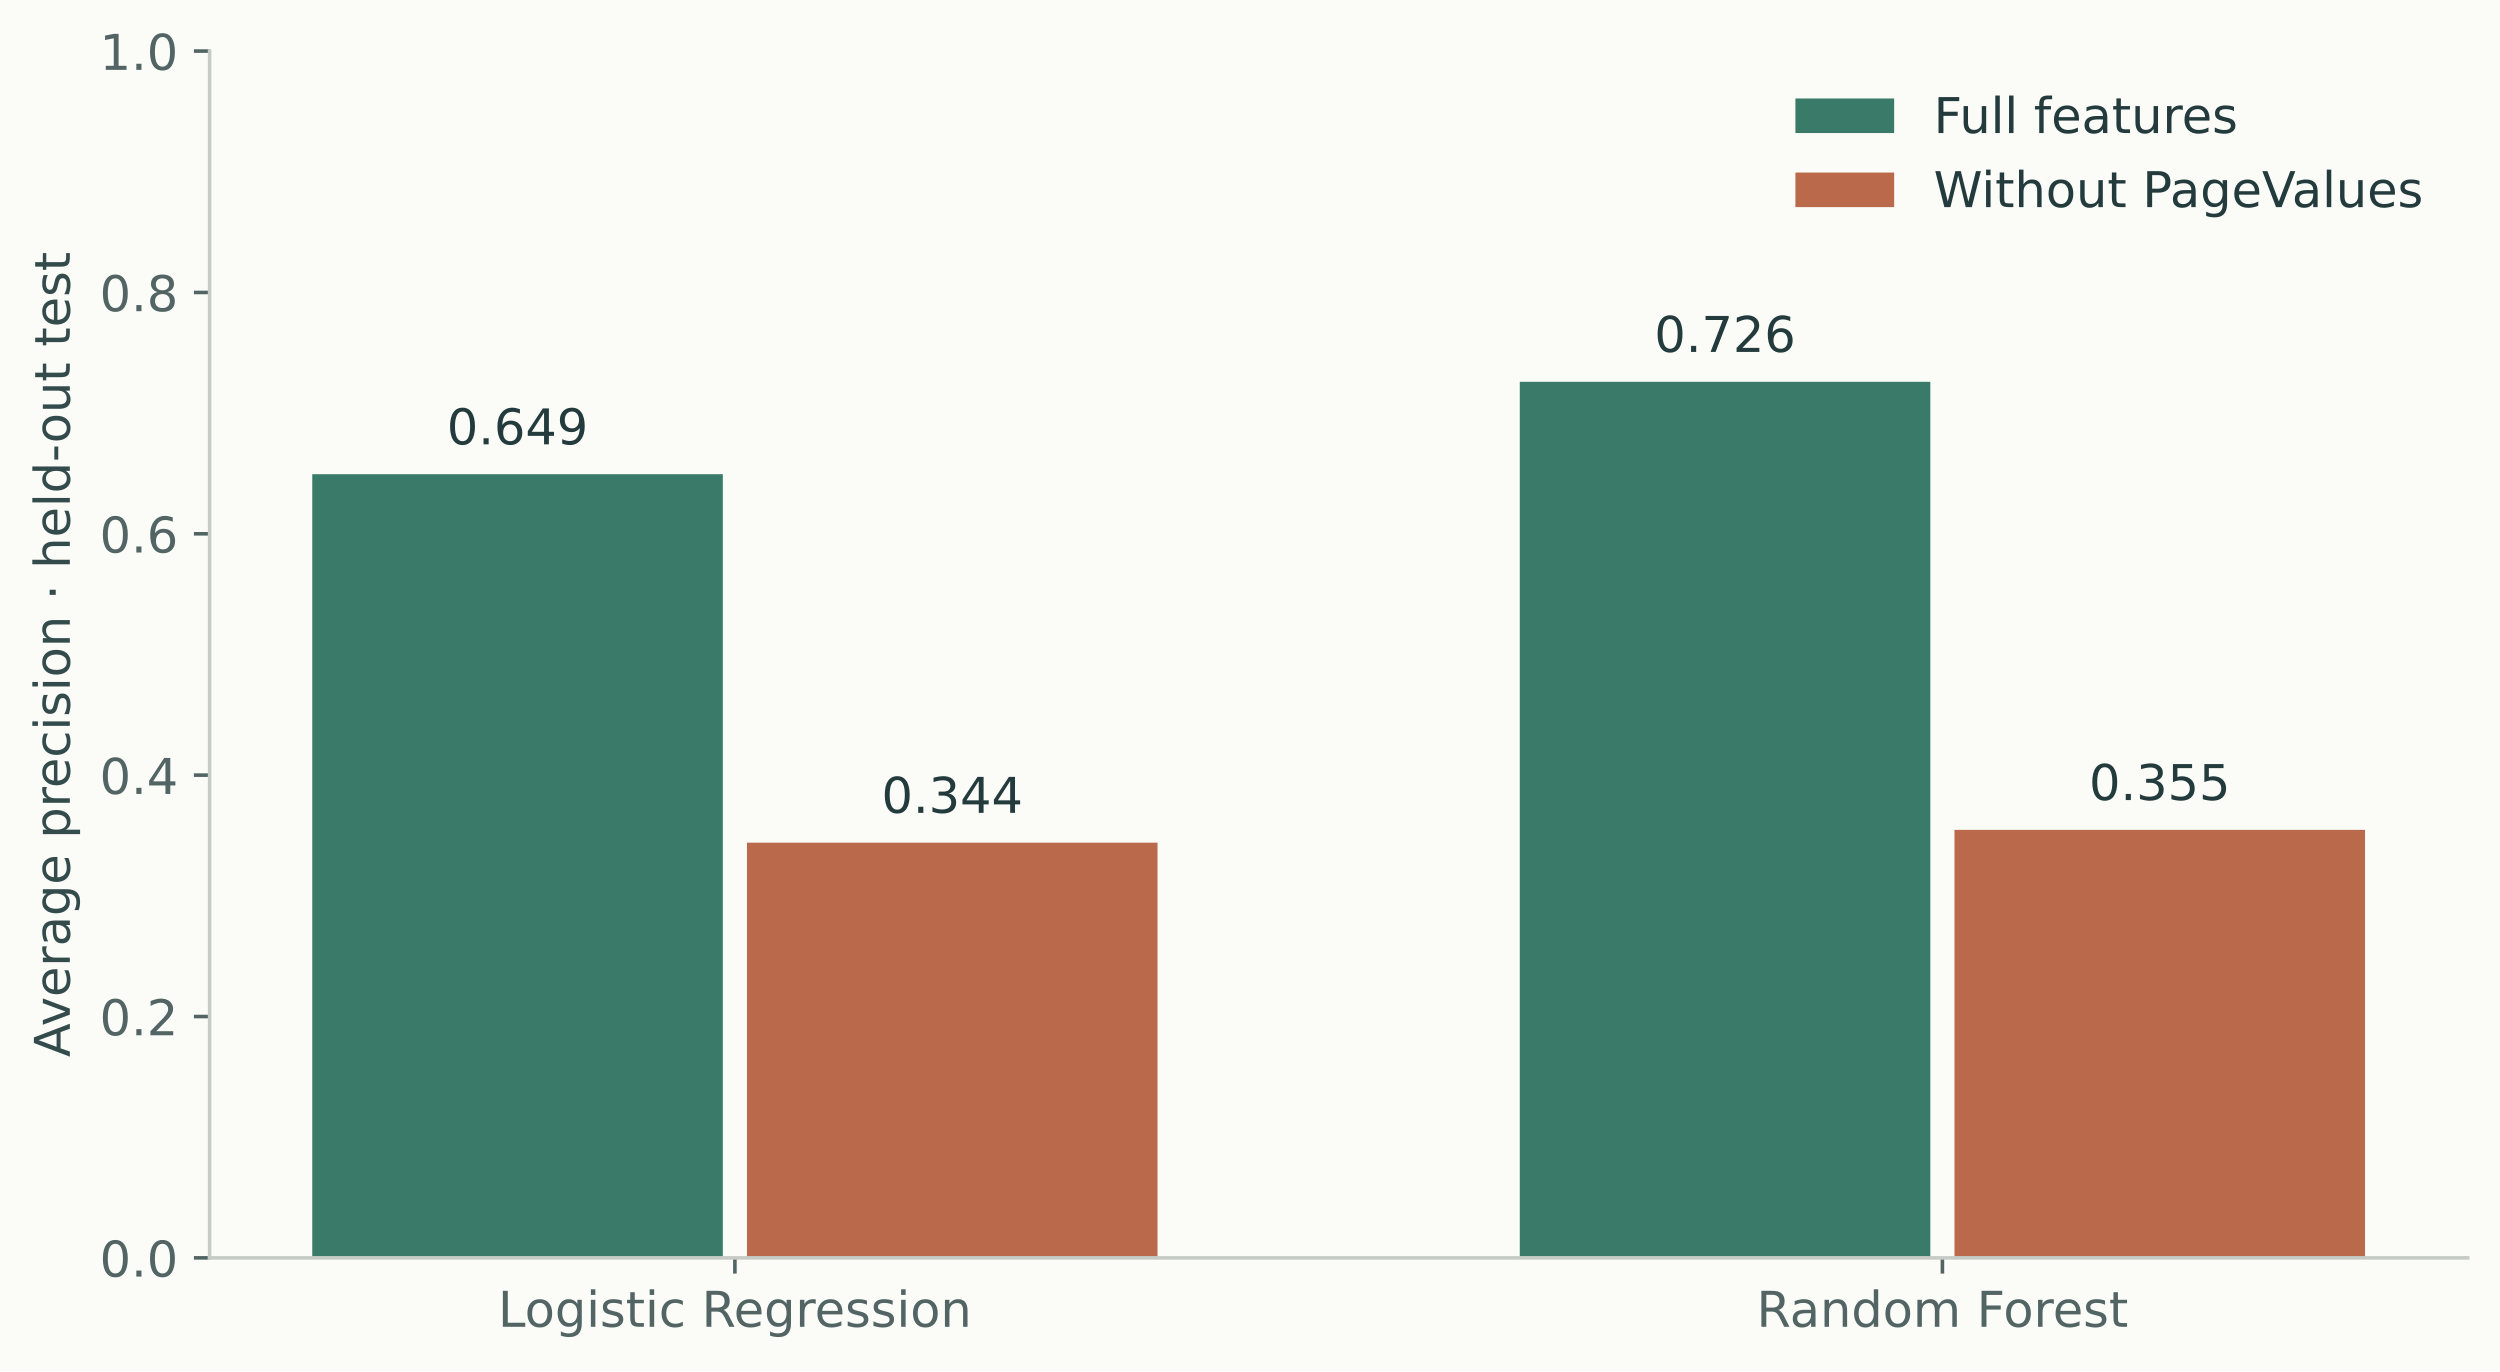
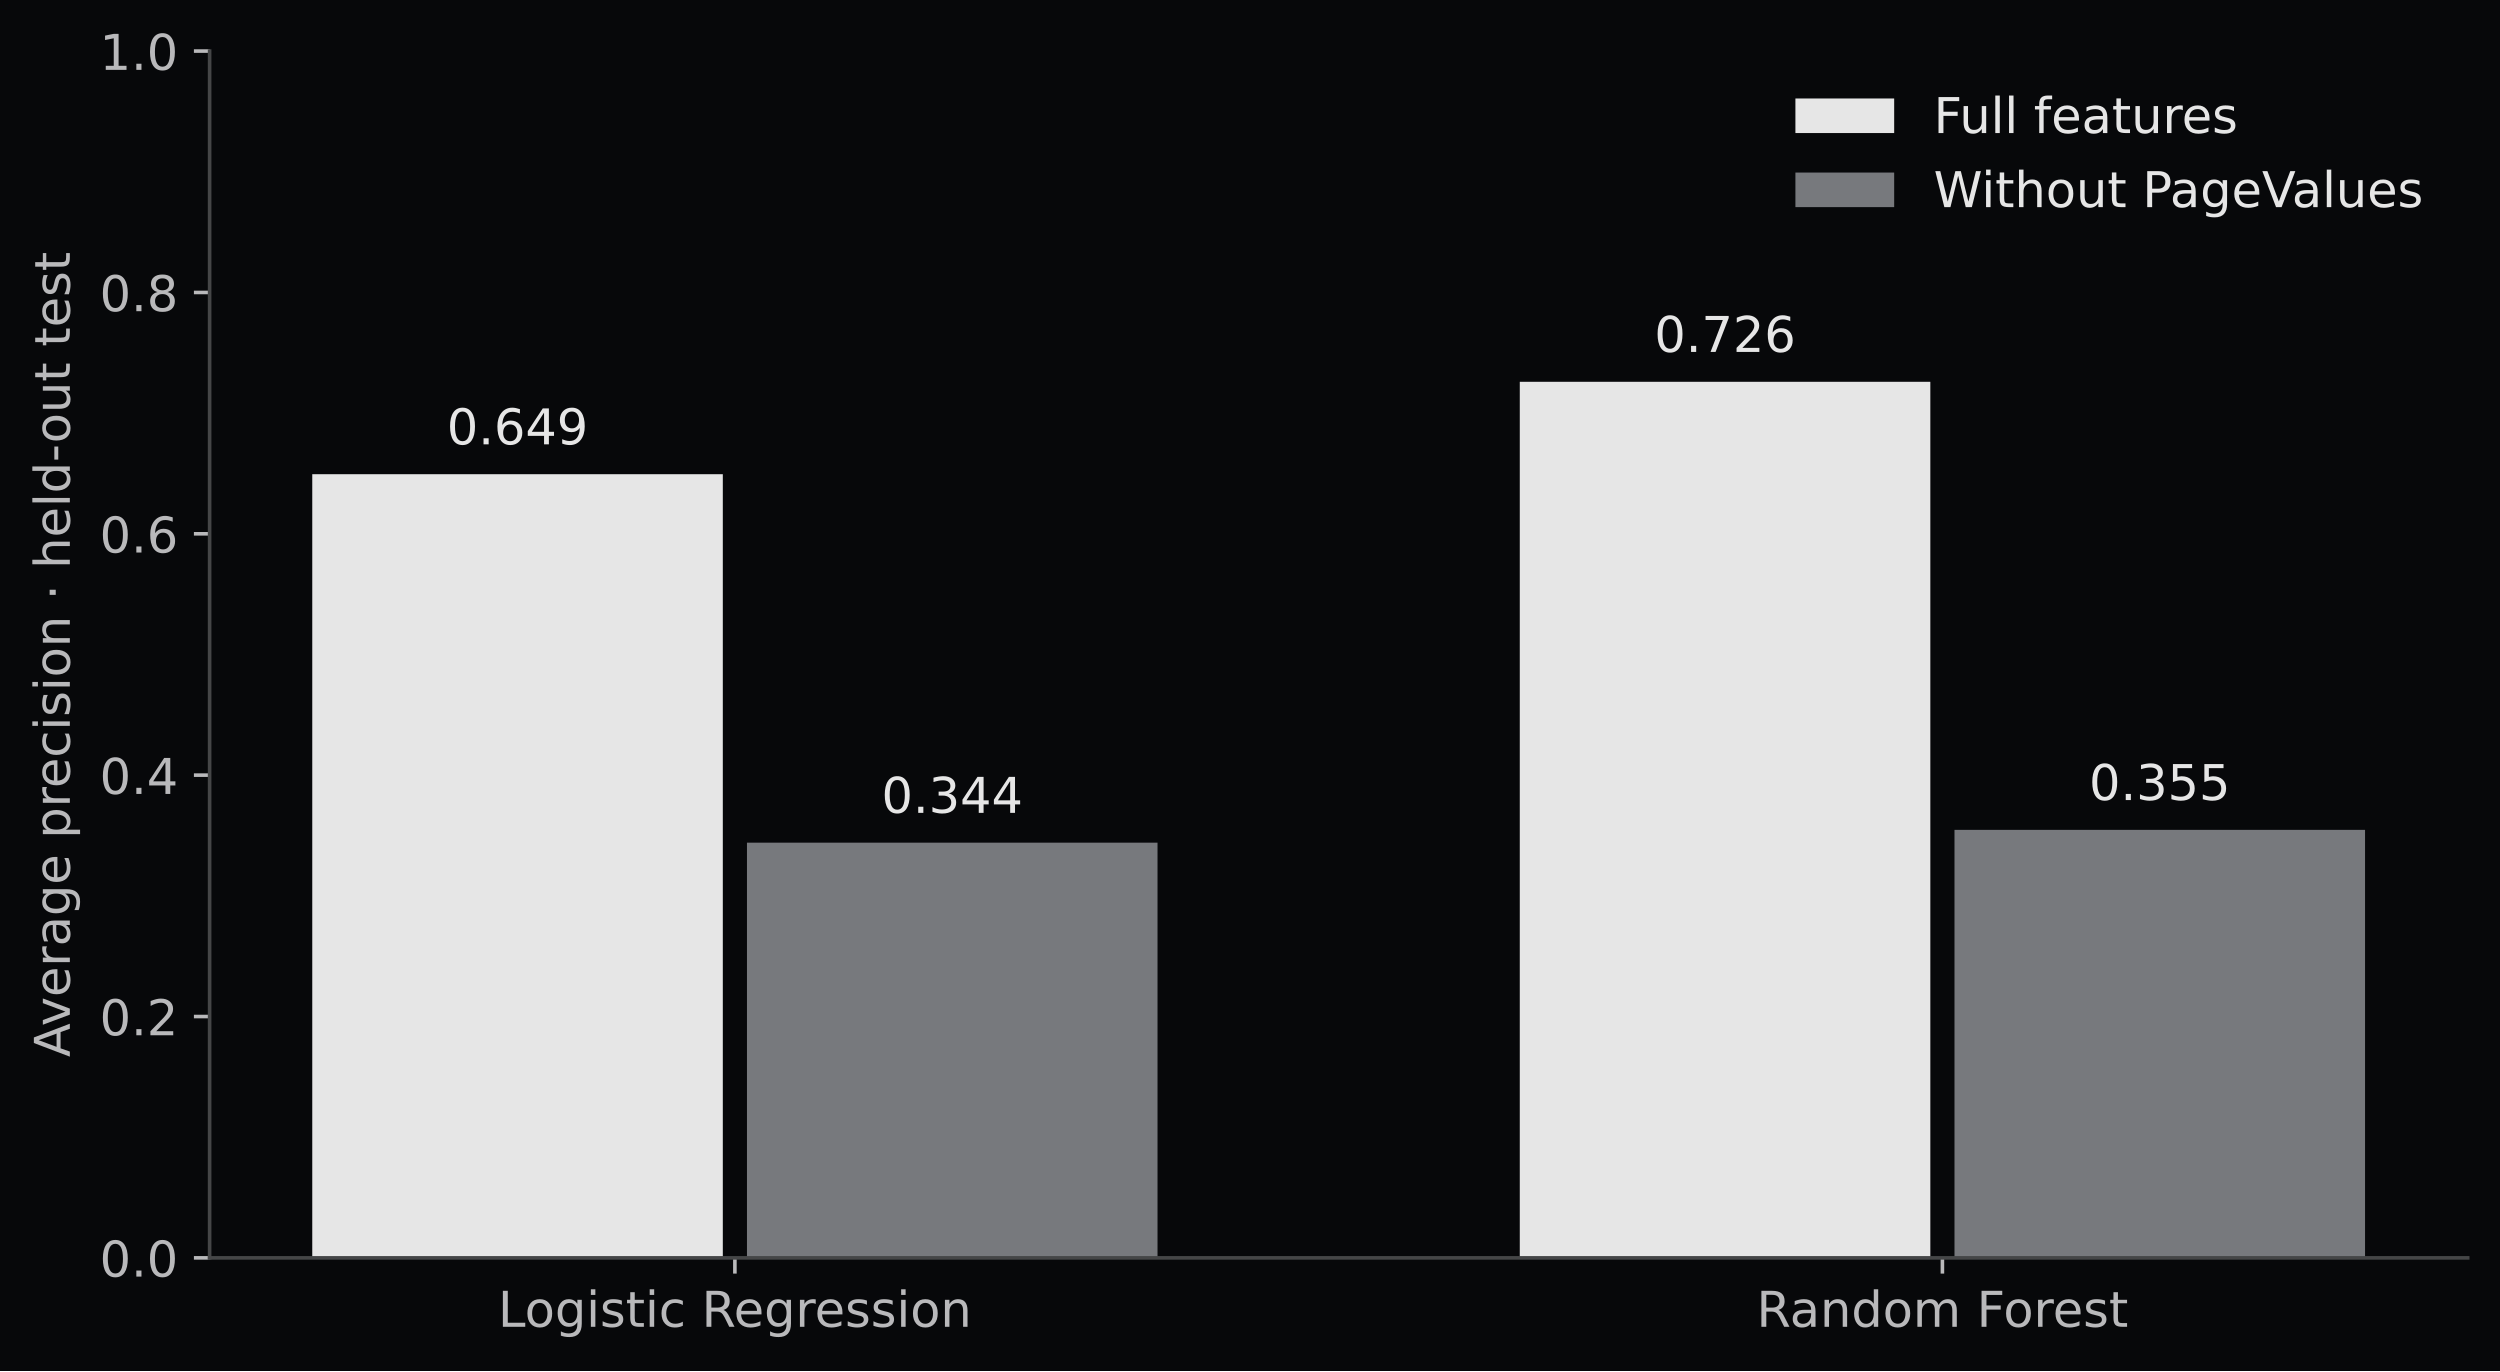
<svg xmlns="http://www.w3.org/2000/svg" xmlns:xlink="http://www.w3.org/1999/xlink" width="556.894pt" height="305.401pt" viewBox="0 0 556.894 305.401" version="1.1">
  <defs>
    <style type="text/css">*{stroke-linejoin: round; stroke-linecap: butt}</style>
  </defs>
  <g id="figure_1">
    <g id="patch_1">
-       <path d="M 0 305.401  L 556.894 305.401  L 556.894 0  L 0 0  z " style="fill: #fbfcf8" />
+       <path d="M 0 305.401 L 556.894 305.401 L 556.894 0 L 0 0 z " style="fill: #07080a" />
    </g>
    <g id="axes_1">
      <g id="patch_2">
-         <path d="M 46.694 280.2  L 549.694 280.2  L 549.694 11.379  L 46.694 11.379  z " style="fill: #fbfcf8" />
+         <path d="M 46.694 280.2 L 549.694 280.2 L 549.694 11.379 L 46.694 11.379 z " style="fill: #07080a" />
      </g>
      <g id="patch_3">
-         <path d="M 69.558 280.2  L 161.012 280.2  L 161.012 105.628  L 69.558 105.628  z " clip-path="url(#p8a310cd0da)" style="fill: #397b68" />
+         <path d="M 69.558 280.2 L 161.012 280.2 L 161.012 105.628 L 69.558 105.628 z " clip-path="url(#peadbde93fb)" style="fill: #e6e6e6" />
      </g>
      <g id="patch_4">
-         <path d="M 338.542 280.2  L 429.996 280.2  L 429.996 85.042  L 338.542 85.042  z " clip-path="url(#p8a310cd0da)" style="fill: #397b68" />
+         <path d="M 338.542 280.2 L 429.996 280.2 L 429.996 85.042 L 338.542 85.042 z " clip-path="url(#peadbde93fb)" style="fill: #e6e6e6" />
      </g>
      <g id="patch_5">
-         <path d="M 166.392 280.2  L 257.847 280.2  L 257.847 187.712  L 166.392 187.712  z " clip-path="url(#p8a310cd0da)" style="fill: #ba694b" />
+         <path d="M 166.392 280.2 L 257.847 280.2 L 257.847 187.712 L 166.392 187.712 z " clip-path="url(#peadbde93fb)" style="fill: #77797d" />
      </g>
      <g id="patch_6">
-         <path d="M 435.376 280.2  L 526.831 280.2  L 526.831 184.859  L 435.376 184.859  z " clip-path="url(#p8a310cd0da)" style="fill: #ba694b" />
+         <path d="M 435.376 280.2 L 526.831 280.2 L 526.831 184.859 L 435.376 184.859 z " clip-path="url(#peadbde93fb)" style="fill: #77797d" />
      </g>
      <g id="matplotlib.axis_1">
        <g id="xtick_1">
          <g id="line2d_1">
            <defs>
-               <path id="m9fac51cfaa" d="M 0 0  L 0 3.5  " style="stroke: #526463; stroke-width: 0.8" />
+               <path id="mc940be1494" d="M 0 0 L 0 3.5 " style="stroke: #b9b9bb; stroke-width: 0.8" />
            </defs>
            <g>
-               <use xlink:href="#m9fac51cfaa" x="163.702" y="280.2" style="fill: #526463; stroke: #526463; stroke-width: 0.8" />
+               <use xlink:href="#mc940be1494" x="163.702" y="280.2" style="fill: #b9b9bb; stroke: #b9b9bb; stroke-width: 0.8" />
            </g>
          </g>
          <g id="text_1">
-             <text style="font-size: 11px; font-family: 'DejaVu Sans'; text-anchor: middle; fill: #526463" x="163.702" y="295.558" transform="rotate(-0 163.7023 295.5583)">Logistic Regression</text>
+             <text style="font-size: 11px; font-family: 'DejaVu Sans'; text-anchor: middle; fill: #b9b9bb" x="163.702" y="295.558" transform="rotate(-0 163.7023 295.5583)">Logistic Regression</text>
          </g>
        </g>
        <g id="xtick_2">
          <g id="line2d_2">
            <g>
-               <use xlink:href="#m9fac51cfaa" x="432.686" y="280.2" style="fill: #526463; stroke: #526463; stroke-width: 0.8" />
+               <use xlink:href="#mc940be1494" x="432.686" y="280.2" style="fill: #b9b9bb; stroke: #b9b9bb; stroke-width: 0.8" />
            </g>
          </g>
          <g id="text_2">
-             <text style="font-size: 11px; font-family: 'DejaVu Sans'; text-anchor: middle; fill: #526463" x="432.686" y="295.558" transform="rotate(-0 432.6863 295.5583)">Random Forest</text>
+             <text style="font-size: 11px; font-family: 'DejaVu Sans'; text-anchor: middle; fill: #b9b9bb" x="432.686" y="295.558" transform="rotate(-0 432.6863 295.5583)">Random Forest</text>
          </g>
        </g>
      </g>
      <g id="matplotlib.axis_2">
        <g id="ytick_1">
          <g id="line2d_3">
            <defs>
-               <path id="me7a4fcdcc3" d="M 0 0  L -3.5 0  " style="stroke: #526463; stroke-width: 0.8" />
+               <path id="ma86d0de002" d="M 0 0 L -3.5 0 " style="stroke: #b9b9bb; stroke-width: 0.8" />
            </defs>
            <g>
-               <use xlink:href="#me7a4fcdcc3" x="46.694" y="280.2" style="fill: #526463; stroke: #526463; stroke-width: 0.8" />
+               <use xlink:href="#ma86d0de002" x="46.694" y="280.2" style="fill: #b9b9bb; stroke: #b9b9bb; stroke-width: 0.8" />
            </g>
          </g>
          <g id="text_3">
-             <text style="font-size: 11px; font-family: 'DejaVu Sans'; text-anchor: end; fill: #526463" x="39.694" y="284.379" transform="rotate(-0 39.6943 284.3787)">0.0</text>
+             <text style="font-size: 11px; font-family: 'DejaVu Sans'; text-anchor: end; fill: #b9b9bb" x="39.694" y="284.379" transform="rotate(-0 39.6943 284.3787)">0.0</text>
          </g>
        </g>
        <g id="ytick_2">
          <g id="line2d_4">
            <g>
-               <use xlink:href="#me7a4fcdcc3" x="46.694" y="226.436" style="fill: #526463; stroke: #526463; stroke-width: 0.8" />
+               <use xlink:href="#ma86d0de002" x="46.694" y="226.436" style="fill: #b9b9bb; stroke: #b9b9bb; stroke-width: 0.8" />
            </g>
          </g>
          <g id="text_4">
-             <text style="font-size: 11px; font-family: 'DejaVu Sans'; text-anchor: end; fill: #526463" x="39.694" y="230.614" transform="rotate(-0 39.6943 230.6145)">0.2</text>
+             <text style="font-size: 11px; font-family: 'DejaVu Sans'; text-anchor: end; fill: #b9b9bb" x="39.694" y="230.614" transform="rotate(-0 39.6943 230.6145)">0.2</text>
          </g>
        </g>
        <g id="ytick_3">
          <g id="line2d_5">
            <g>
-               <use xlink:href="#me7a4fcdcc3" x="46.694" y="172.671" style="fill: #526463; stroke: #526463; stroke-width: 0.8" />
+               <use xlink:href="#ma86d0de002" x="46.694" y="172.671" style="fill: #b9b9bb; stroke: #b9b9bb; stroke-width: 0.8" />
            </g>
          </g>
          <g id="text_5">
-             <text style="font-size: 11px; font-family: 'DejaVu Sans'; text-anchor: end; fill: #526463" x="39.694" y="176.85" transform="rotate(-0 39.6943 176.8502)">0.4</text>
+             <text style="font-size: 11px; font-family: 'DejaVu Sans'; text-anchor: end; fill: #b9b9bb" x="39.694" y="176.85" transform="rotate(-0 39.6943 176.8502)">0.4</text>
          </g>
        </g>
        <g id="ytick_4">
          <g id="line2d_6">
            <g>
-               <use xlink:href="#me7a4fcdcc3" x="46.694" y="118.907" style="fill: #526463; stroke: #526463; stroke-width: 0.8" />
+               <use xlink:href="#ma86d0de002" x="46.694" y="118.907" style="fill: #b9b9bb; stroke: #b9b9bb; stroke-width: 0.8" />
            </g>
          </g>
          <g id="text_6">
-             <text style="font-size: 11px; font-family: 'DejaVu Sans'; text-anchor: end; fill: #526463" x="39.694" y="123.086" transform="rotate(-0 39.6943 123.0859)">0.6</text>
+             <text style="font-size: 11px; font-family: 'DejaVu Sans'; text-anchor: end; fill: #b9b9bb" x="39.694" y="123.086" transform="rotate(-0 39.6943 123.0859)">0.6</text>
          </g>
        </g>
        <g id="ytick_5">
          <g id="line2d_7">
            <g>
-               <use xlink:href="#me7a4fcdcc3" x="46.694" y="65.143" style="fill: #526463; stroke: #526463; stroke-width: 0.8" />
+               <use xlink:href="#ma86d0de002" x="46.694" y="65.143" style="fill: #b9b9bb; stroke: #b9b9bb; stroke-width: 0.8" />
            </g>
          </g>
          <g id="text_7">
-             <text style="font-size: 11px; font-family: 'DejaVu Sans'; text-anchor: end; fill: #526463" x="39.694" y="69.322" transform="rotate(-0 39.6943 69.32168)">0.8</text>
+             <text style="font-size: 11px; font-family: 'DejaVu Sans'; text-anchor: end; fill: #b9b9bb" x="39.694" y="69.322" transform="rotate(-0 39.6943 69.32168)">0.8</text>
          </g>
        </g>
        <g id="ytick_6">
          <g id="line2d_8">
            <g>
-               <use xlink:href="#me7a4fcdcc3" x="46.694" y="11.379" style="fill: #526463; stroke: #526463; stroke-width: 0.8" />
+               <use xlink:href="#ma86d0de002" x="46.694" y="11.379" style="fill: #b9b9bb; stroke: #b9b9bb; stroke-width: 0.8" />
            </g>
          </g>
          <g id="text_8">
-             <text style="font-size: 11px; font-family: 'DejaVu Sans'; text-anchor: end; fill: #526463" x="39.694" y="15.557" transform="rotate(-0 39.6943 15.55742)">1.0</text>
+             <text style="font-size: 11px; font-family: 'DejaVu Sans'; text-anchor: end; fill: #b9b9bb" x="39.694" y="15.557" transform="rotate(-0 39.6943 15.55742)">1.0</text>
          </g>
        </g>
        <g id="text_9">
-           <text style="font-size: 11px; font-family: 'DejaVu Sans'; text-anchor: middle; fill: #344b4c" x="15.558" y="145.789" transform="rotate(-90 15.55828 145.7894)">Average precision · held-out test</text>
+           <text style="font-size: 11px; font-family: 'DejaVu Sans'; text-anchor: middle; fill: #b9b9bb" x="15.558" y="145.789" transform="rotate(-90 15.55828 145.7894)">Average precision · held-out test</text>
        </g>
      </g>
      <g id="patch_7">
-         <path d="M 46.694 280.2  L 46.694 11.379  " style="fill: none; stroke: #c6ccc5; stroke-width: 0.8; stroke-linejoin: miter; stroke-linecap: square" />
+         <path d="M 46.694 280.2 L 46.694 11.379 " style="fill: none; stroke: #454647; stroke-width: 0.8; stroke-linejoin: miter; stroke-linecap: square" />
      </g>
      <g id="patch_8">
-         <path d="M 46.694 280.2  L 549.694 280.2  " style="fill: none; stroke: #c6ccc5; stroke-width: 0.8; stroke-linejoin: miter; stroke-linecap: square" />
+         <path d="M 46.694 280.2 L 549.694 280.2 " style="fill: none; stroke: #454647; stroke-width: 0.8; stroke-linejoin: miter; stroke-linecap: square" />
      </g>
      <g id="text_10">
-         <text style="font-size: 11px; font-family: 'DejaVu Sans'; text-anchor: middle; fill: #243b3d" x="115.285" y="98.985" transform="rotate(-0 115.2852 98.98522)">0.649</text>
+         <text style="font-size: 11px; font-family: 'DejaVu Sans'; text-anchor: middle; fill: #e6e6e6" x="115.285" y="98.985" transform="rotate(-0 115.2852 98.98522)">0.649</text>
      </g>
      <g id="text_11">
-         <text style="font-size: 11px; font-family: 'DejaVu Sans'; text-anchor: middle; fill: #243b3d" x="384.269" y="78.4" transform="rotate(-0 384.2692 78.3999)">0.726</text>
+         <text style="font-size: 11px; font-family: 'DejaVu Sans'; text-anchor: middle; fill: #e6e6e6" x="384.269" y="78.4" transform="rotate(-0 384.2692 78.3999)">0.726</text>
      </g>
      <g id="text_12">
-         <text style="font-size: 11px; font-family: 'DejaVu Sans'; text-anchor: middle; fill: #243b3d" x="212.119" y="181.069" transform="rotate(-0 212.1194 181.0693)">0.344</text>
+         <text style="font-size: 11px; font-family: 'DejaVu Sans'; text-anchor: middle; fill: #e6e6e6" x="212.119" y="181.069" transform="rotate(-0 212.1194 181.0693)">0.344</text>
      </g>
      <g id="text_13">
-         <text style="font-size: 11px; font-family: 'DejaVu Sans'; text-anchor: middle; fill: #243b3d" x="481.103" y="178.216" transform="rotate(-0 481.1034 178.2161)">0.355</text>
+         <text style="font-size: 11px; font-family: 'DejaVu Sans'; text-anchor: middle; fill: #e6e6e6" x="481.103" y="178.216" transform="rotate(-0 481.1034 178.2161)">0.355</text>
      </g>
      <g id="legend_1">
        <g id="patch_9">
-           <path d="M 399.941 29.637  L 421.941 29.637  L 421.941 21.937  L 399.941 21.937  z " style="fill: #397b68" />
+           <path d="M 399.941 29.637 L 421.941 29.637 L 421.941 21.937 L 399.941 21.937 z " style="fill: #e6e6e6" />
        </g>
        <g id="text_14">
-           <text style="font-size: 11px; font-family: 'DejaVu Sans'; text-anchor: start; fill: #243b3d" x="430.741" y="29.637" transform="rotate(-0 430.7413 29.63699)">Full features</text>
+           <text style="font-size: 11px; font-family: 'DejaVu Sans'; text-anchor: start; fill: #e6e6e6" x="430.741" y="29.637" transform="rotate(-0 430.7413 29.63699)">Full features</text>
        </g>
        <g id="patch_10">
-           <path d="M 399.941 46.138  L 421.941 46.138  L 421.941 38.438  L 399.941 38.438  z " style="fill: #ba694b" />
+           <path d="M 399.941 46.138 L 421.941 46.138 L 421.941 38.438 L 399.941 38.438 z " style="fill: #77797d" />
        </g>
        <g id="text_15">
-           <text style="font-size: 11px; font-family: 'DejaVu Sans'; text-anchor: start; fill: #243b3d" x="430.741" y="46.138" transform="rotate(-0 430.7413 46.13785)">Without PageValues</text>
+           <text style="font-size: 11px; font-family: 'DejaVu Sans'; text-anchor: start; fill: #e6e6e6" x="430.741" y="46.138" transform="rotate(-0 430.7413 46.13785)">Without PageValues</text>
        </g>
      </g>
    </g>
  </g>
  <defs>
-     <clipPath id="p8a310cd0da">
+     <clipPath id="peadbde93fb">
      <rect x="46.694" y="11.379" width="503" height="268.821" />
    </clipPath>
  </defs>
</svg>
